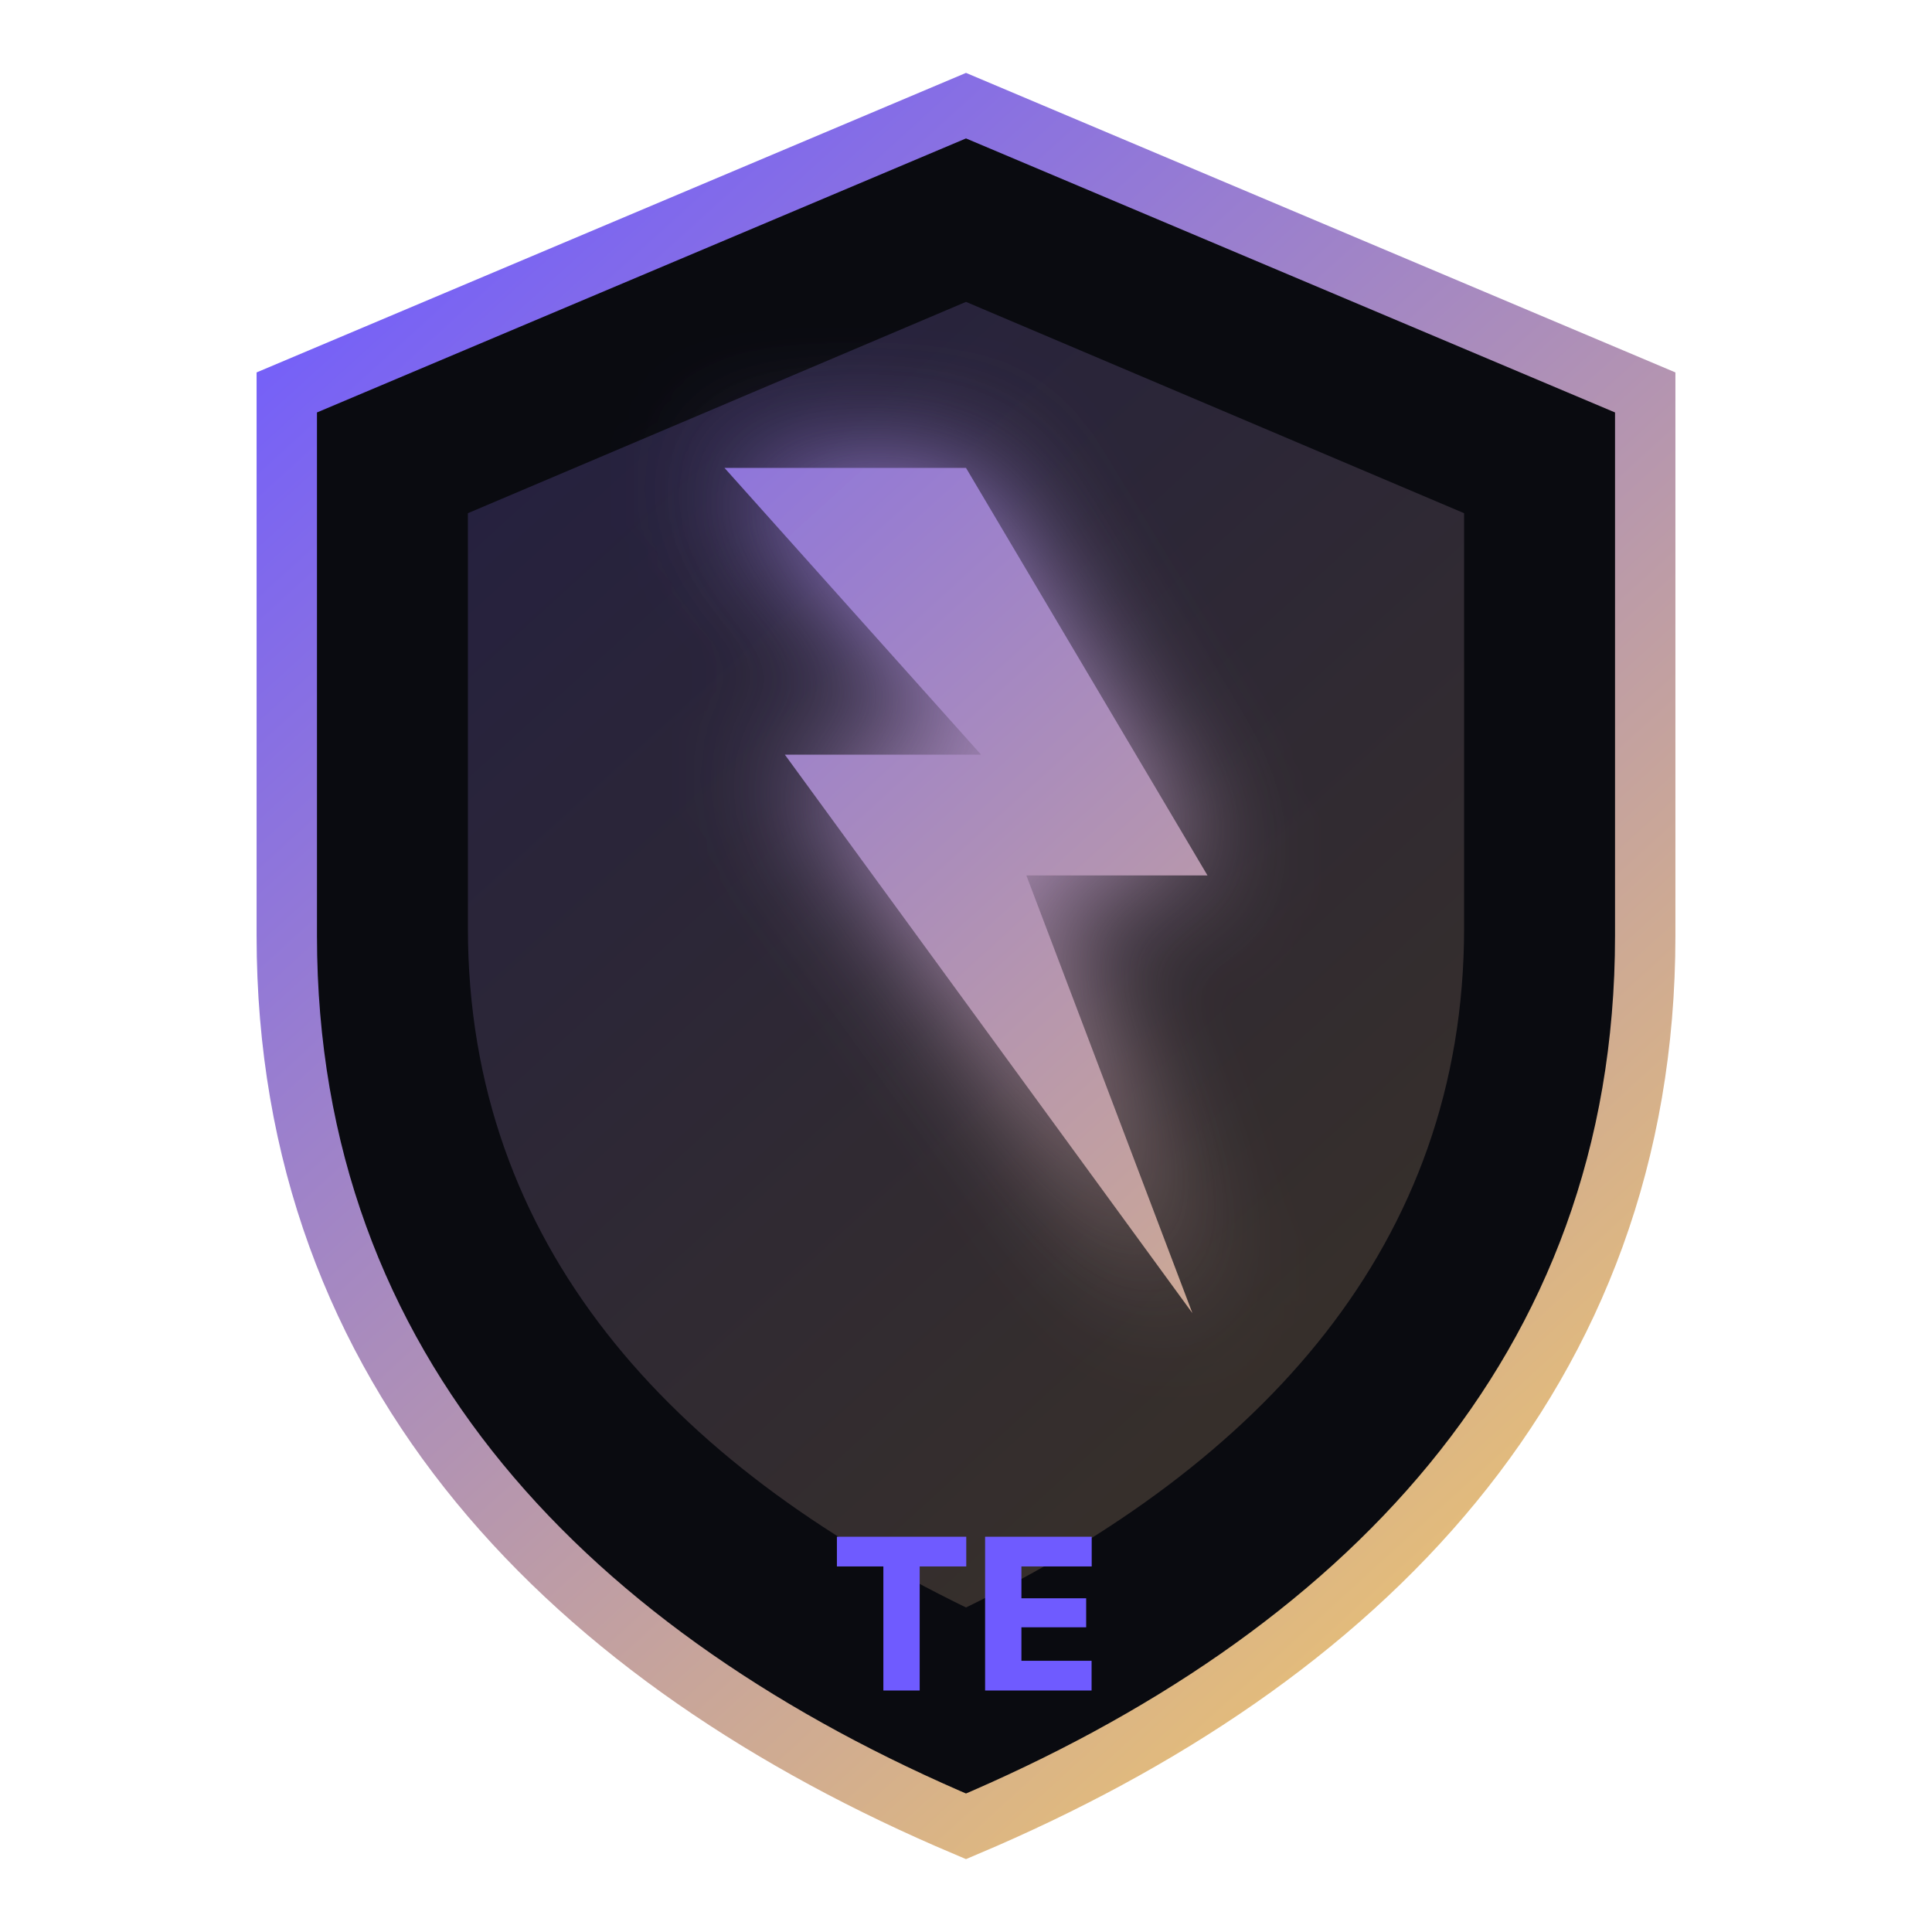
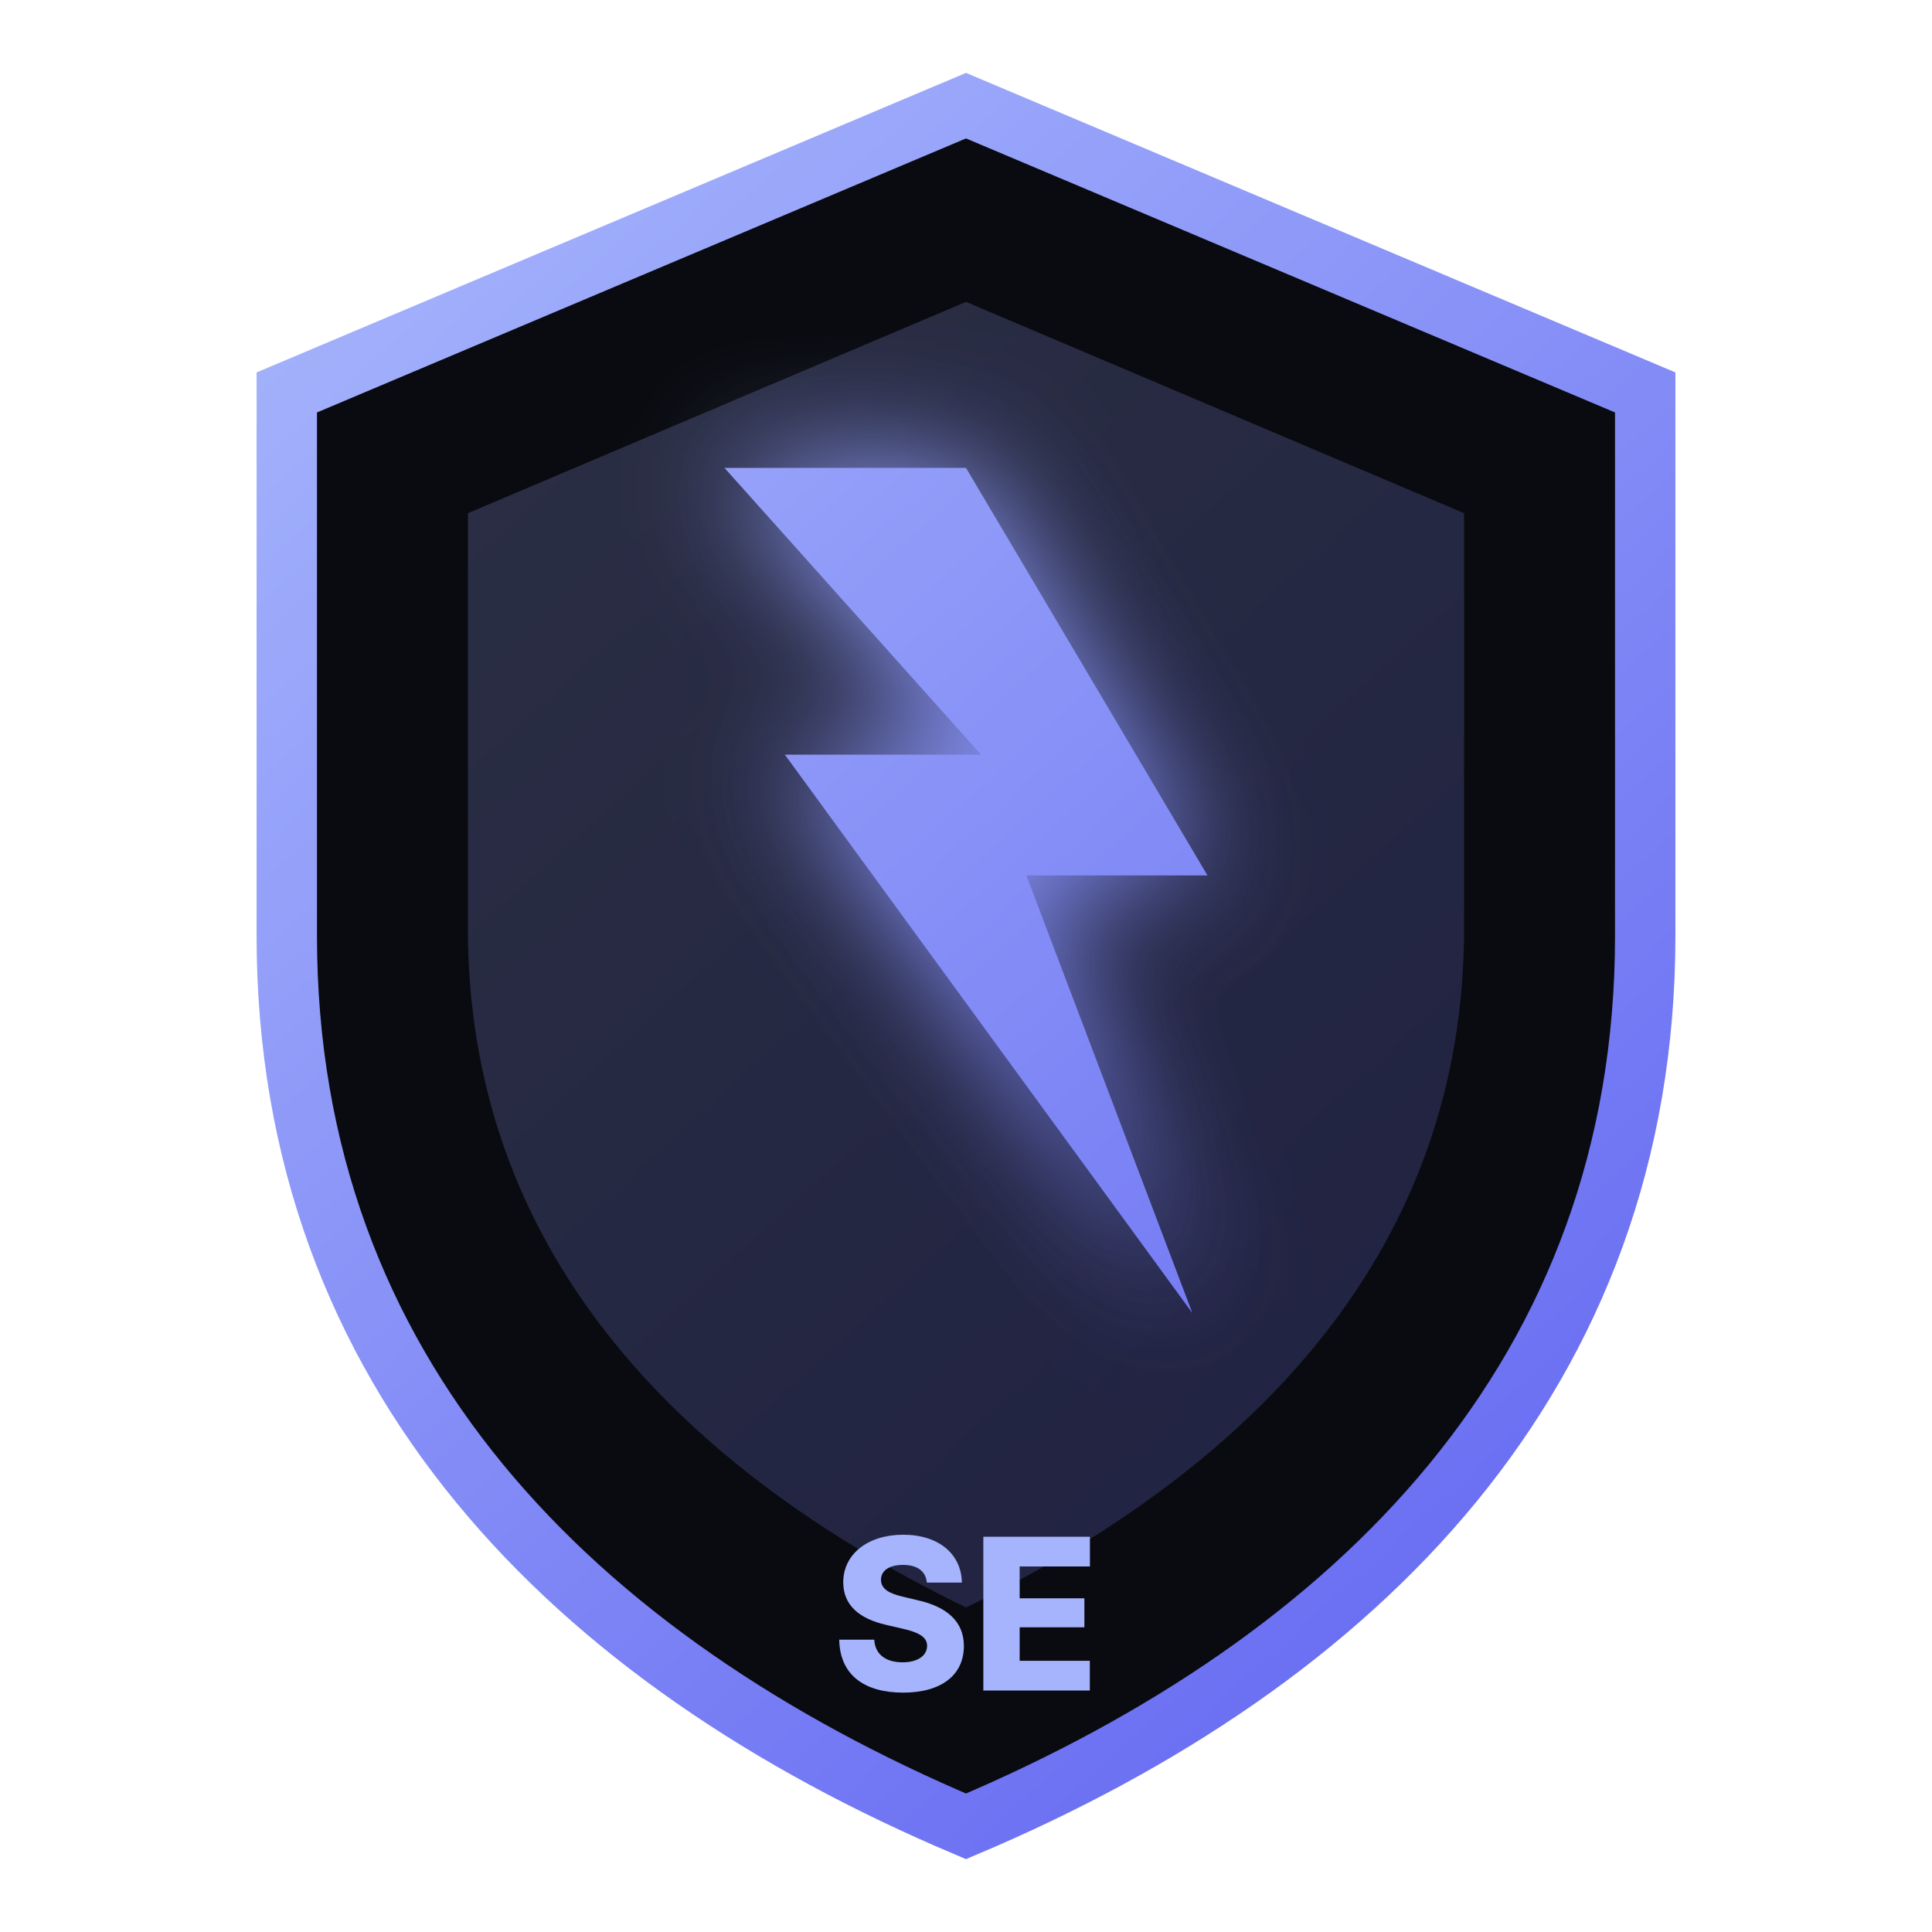
- <svg xmlns="http://www.w3.org/2000/svg" viewBox="0 0 256 256" role="img" aria-label="trust_elite rank emblem">
+ <svg xmlns="http://www.w3.org/2000/svg" viewBox="0 0 256 256" role="img" aria-label="sentinel rank emblem">
  <defs>
    <linearGradient id="g" x1="38" x2="218" y1="28" y2="226" gradientUnits="userSpaceOnUse">
-       <stop stop-color="#6F5BFF" />
-       <stop offset="1" stop-color="#F3C969" />
+       <stop stop-color="#A5B4FC" />
+       <stop offset="1" stop-color="#6366F1" />
    </linearGradient>
    <filter id="glow" x="-40%" y="-40%" width="180%" height="180%">
      <feGaussianBlur stdDeviation="8" result="b" />
      <feMerge>
        <feMergeNode in="b" />
        <feMergeNode in="SourceGraphic" />
      </feMerge>
    </filter>
  </defs>
  <path d="M128 14 218 52v72c0 58-38 96-90 118-52-22-90-60-90-118V52l90-38Z" fill="#0A0B10" stroke="url(#g)" stroke-width="8" />
  <path d="M128 40 194 68v55c0 42-27 71-66 90-39-19-66-48-66-90V68l66-28Z" fill="url(#g)" opacity=".22" />
  <path d="M128 62 160 116h-24l22 58-54-74h26L96 62h32Z" fill="url(#g)" filter="url(#glow)" />
-   <text x="128" y="224" text-anchor="middle" font-family="Inter, Arial, sans-serif" font-size="28" font-weight="800" fill="#6F5BFF">TE</text>
+   <text x="128" y="224" text-anchor="middle" font-family="Inter, Arial, sans-serif" font-size="28" font-weight="800" fill="#A5B4FC">SE</text>
</svg>
